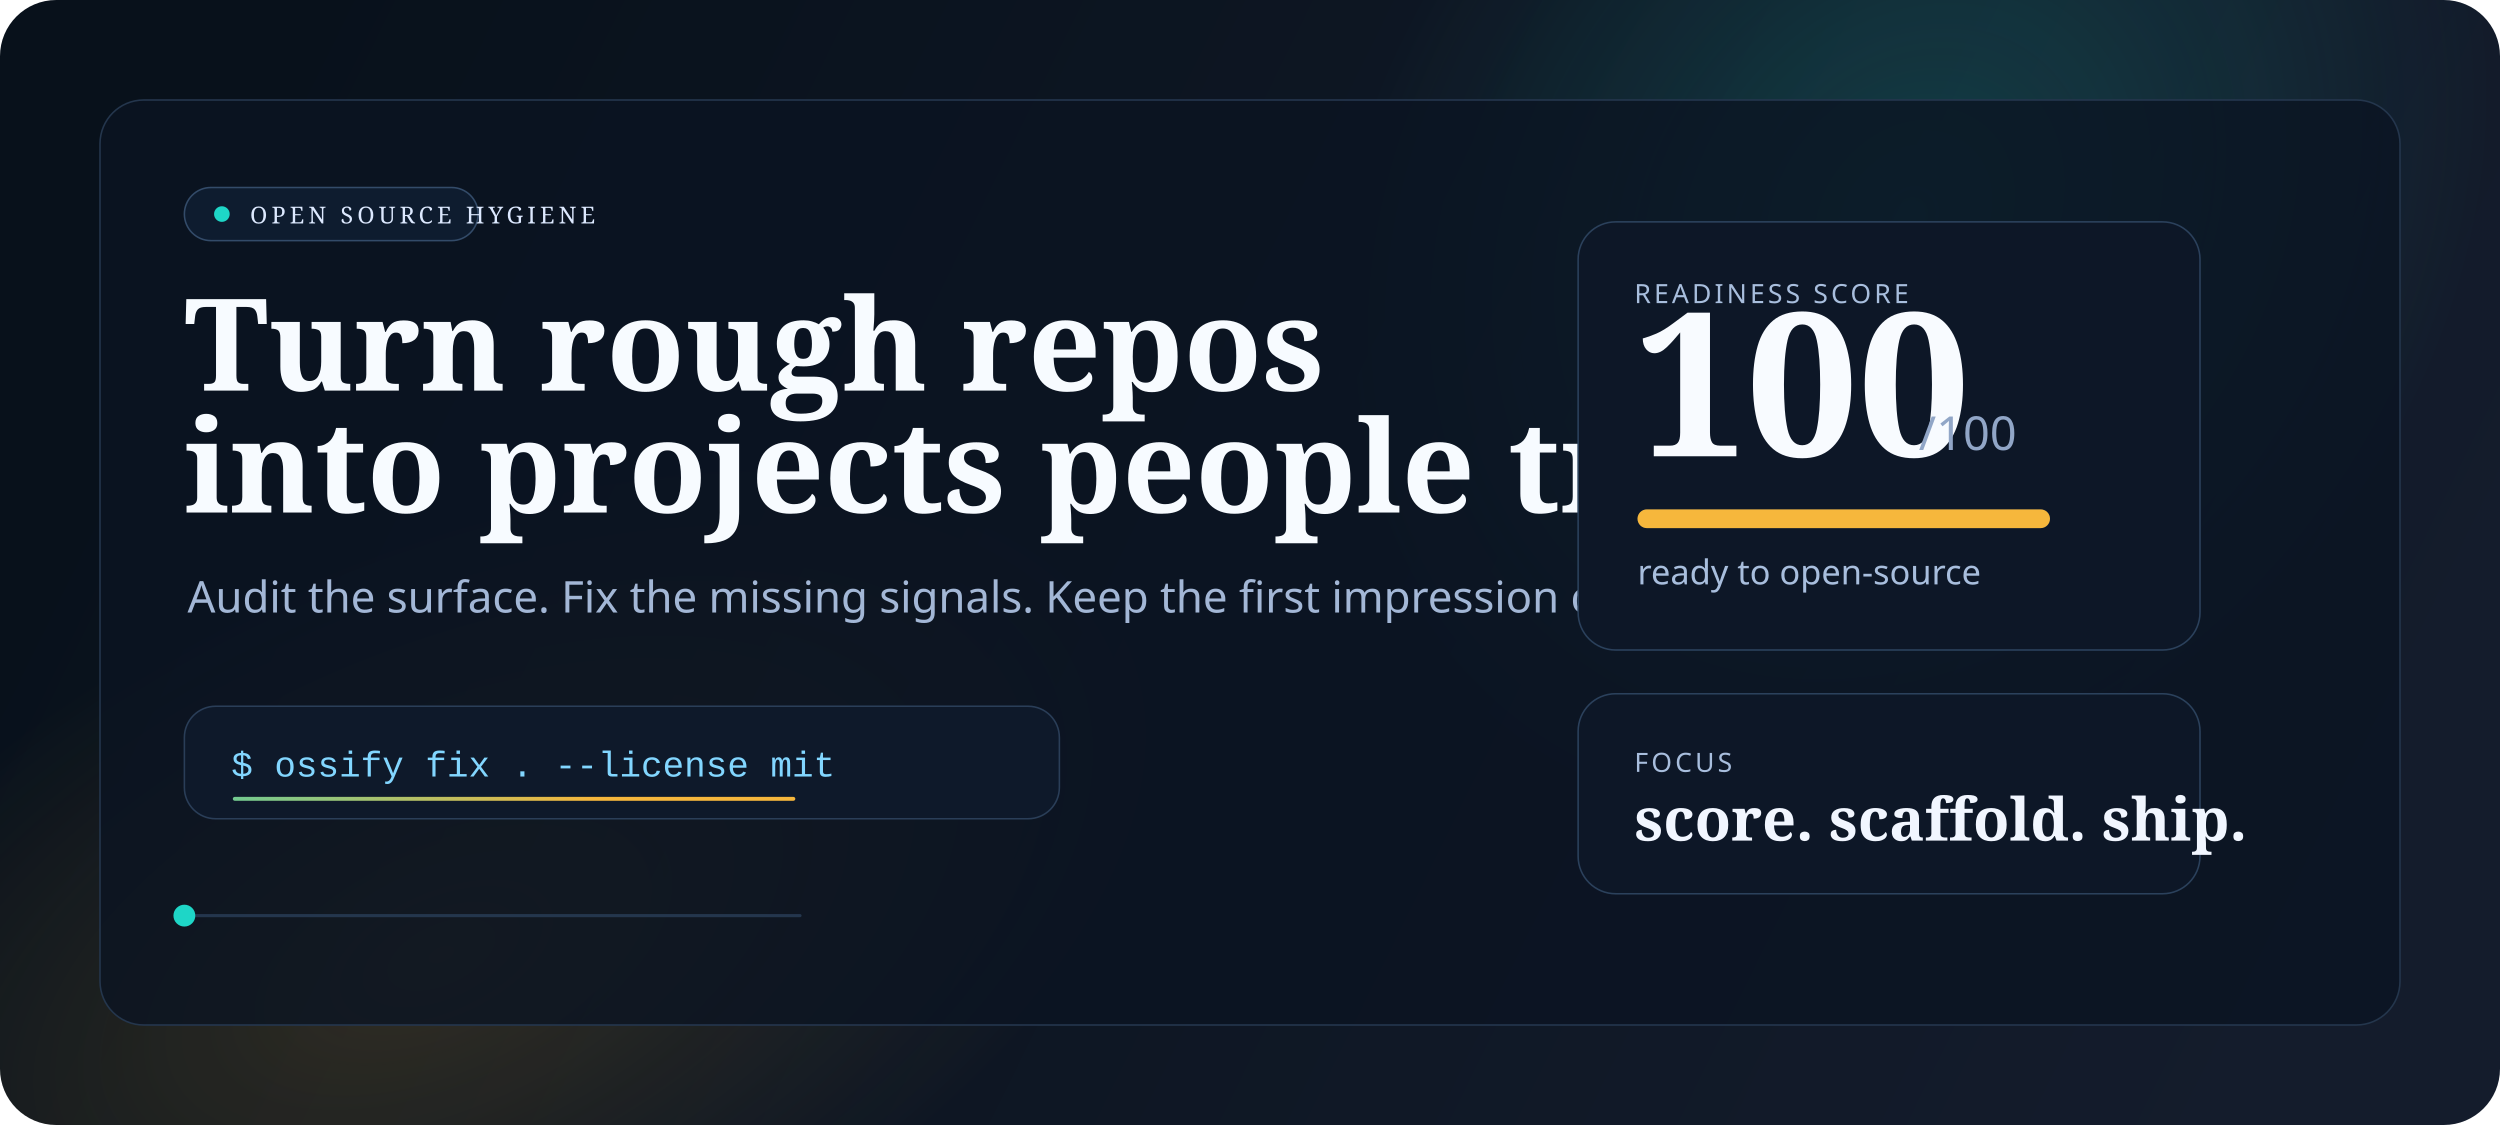
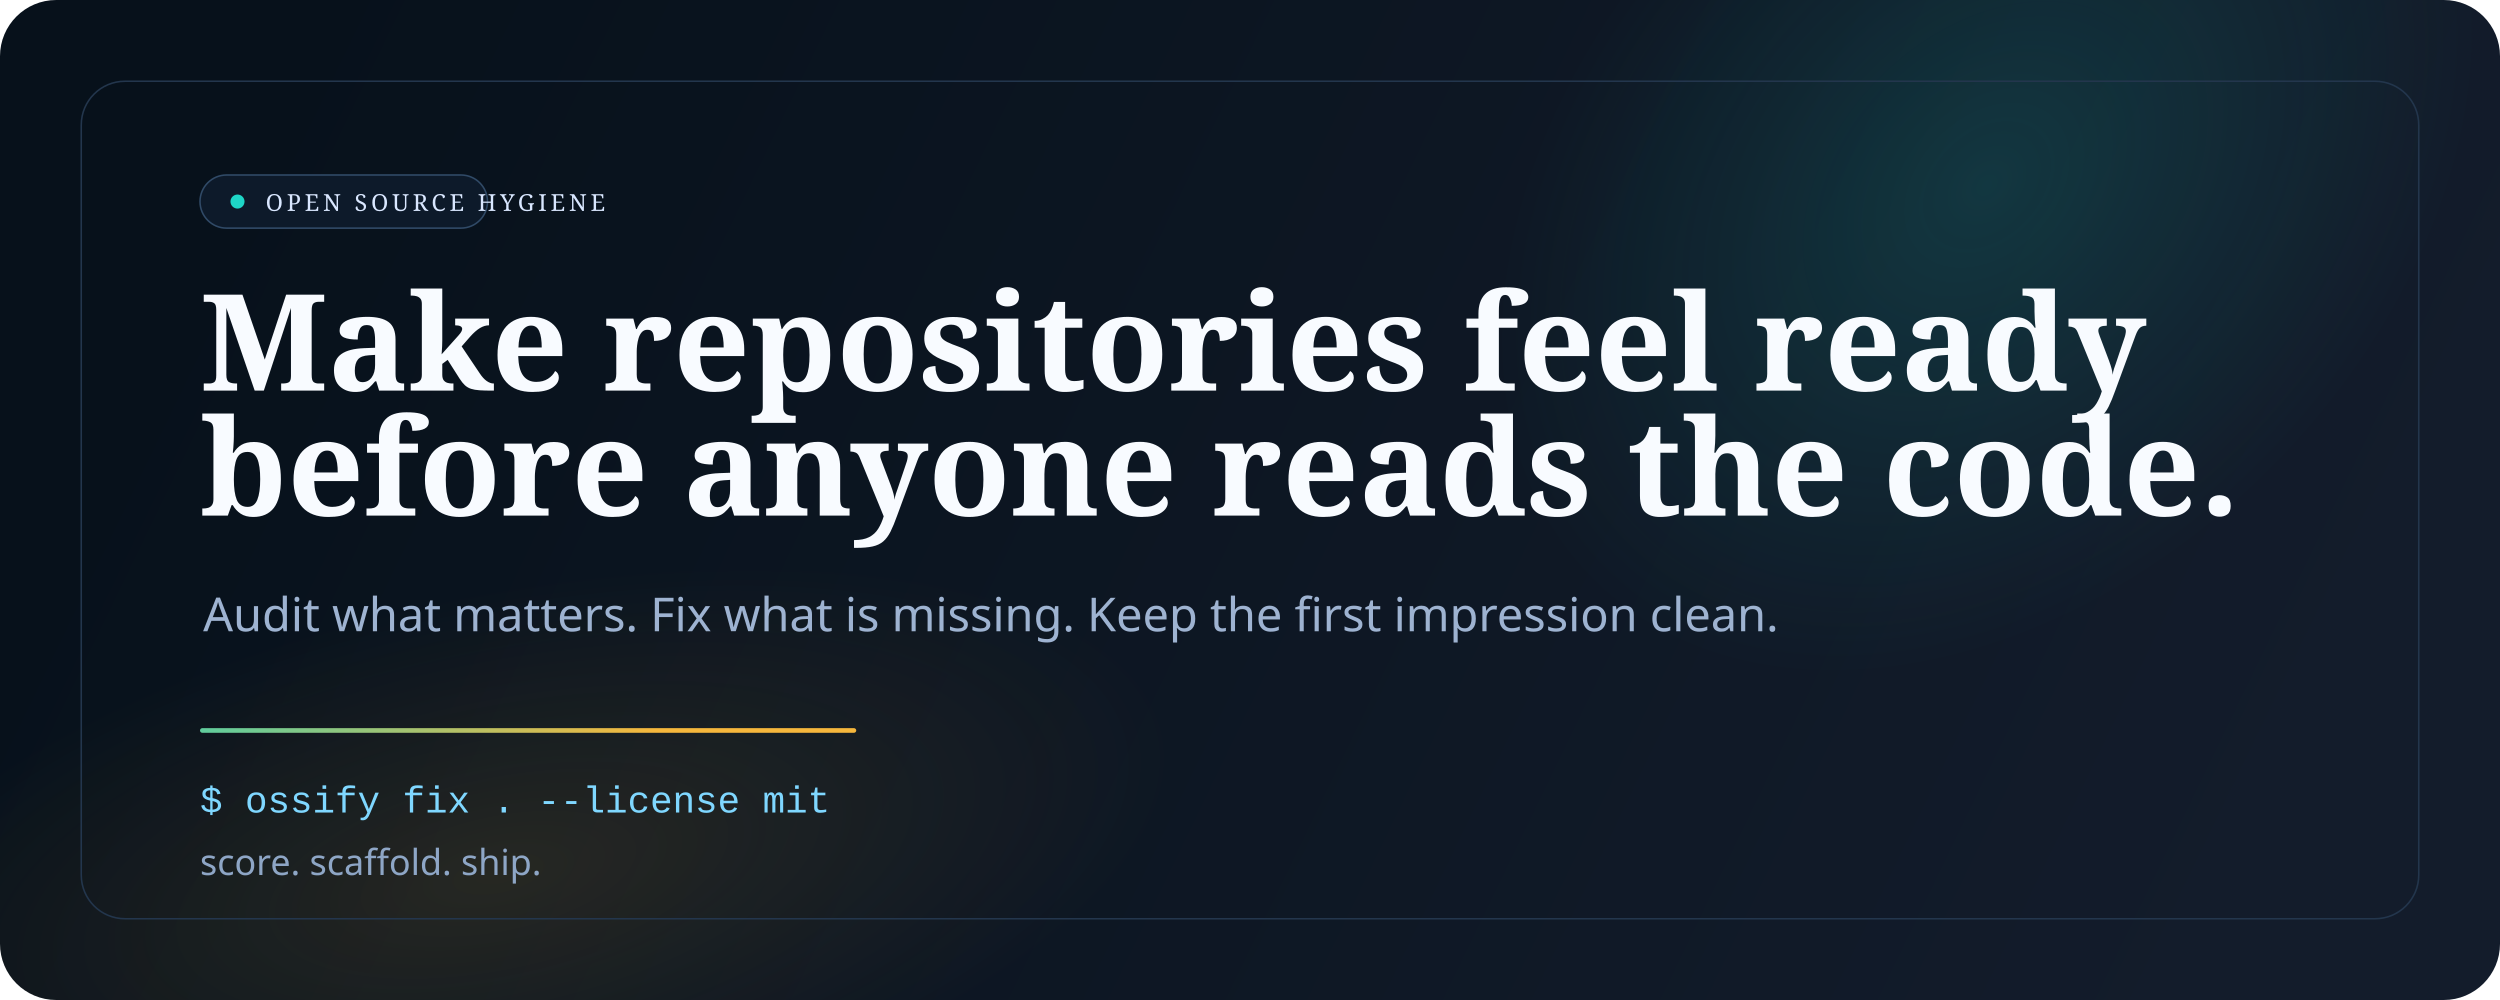
- <svg xmlns="http://www.w3.org/2000/svg" width="1600" height="720" viewBox="0 0 1600 720" fill="none">
+ <svg xmlns="http://www.w3.org/2000/svg" width="1600" height="640" viewBox="0 0 1600 640" fill="none">
  <defs>
-     <linearGradient id="bg" x1="160" y1="40" x2="1460" y2="680" gradientUnits="userSpaceOnUse">
-       <stop stop-color="#08111B" />
-       <stop offset="1" stop-color="#141C2C" />
+     <linearGradient id="bg" x1="180" y1="20" x2="1420" y2="620" gradientUnits="userSpaceOnUse">
+       <stop stop-color="#07111B" />
+       <stop offset="1" stop-color="#131C2B" />
    </linearGradient>
-     <radialGradient id="glowA" cx="0" cy="0" r="1" gradientUnits="userSpaceOnUse" gradientTransform="translate(1220 140) rotate(128) scale(420 340)">
-       <stop stop-color="#1ED6C7" stop-opacity="0.22" />
+     <radialGradient id="glowA" cx="0" cy="0" r="1" gradientUnits="userSpaceOnUse" gradientTransform="translate(1270 120) rotate(135) scale(360 260)">
+       <stop stop-color="#1ED6C7" stop-opacity="0.16" />
      <stop offset="1" stop-color="#1ED6C7" stop-opacity="0" />
    </radialGradient>
-     <radialGradient id="glowB" cx="0" cy="0" r="1" gradientUnits="userSpaceOnUse" gradientTransform="translate(280 610) rotate(-24) scale(500 260)">
-       <stop stop-color="#F6B73C" stop-opacity="0.18" />
+     <radialGradient id="glowB" cx="0" cy="0" r="1" gradientUnits="userSpaceOnUse" gradientTransform="translate(320 560) rotate(-12) scale(440 180)">
+       <stop stop-color="#F6B73C" stop-opacity="0.12" />
      <stop offset="1" stop-color="#F6B73C" stop-opacity="0" />
    </radialGradient>
-     <linearGradient id="line" x1="0" y1="0" x2="380" y2="0" gradientUnits="userSpaceOnUse">
+     <linearGradient id="accent" x1="0" y1="0" x2="420" y2="0" gradientUnits="userSpaceOnUse">
      <stop stop-color="#1ED6C7" />
      <stop offset="1" stop-color="#F6B73C" />
    </linearGradient>
  </defs>
-   <rect width="1600" height="720" rx="36" fill="url(#bg)" />
-   <rect width="1600" height="720" rx="36" fill="url(#glowA)" opacity="0.92" />
-   <rect width="1600" height="720" rx="36" fill="url(#glowB)" opacity="0.88" />
-   <rect x="64" y="64" width="1472" height="592" rx="28" fill="#0B1422" fill-opacity="0.78" stroke="#24364D" />
-   <rect x="118" y="120" width="188" height="34" rx="17" fill="#0E1C2F" stroke="#334B69" />
-   <circle cx="142" cy="137" r="5" fill="#1ED6C7" />
-   <text x="160" y="143" fill="#DDE9FF" font-family="Georgia, serif" font-size="15" letter-spacing="2.6">OPEN SOURCE HYGIENE</text>
-   <text x="118" y="250" fill="#F7FBFF" font-family="Georgia, serif" font-size="82" font-weight="700">Turn rough repos</text>
-   <text x="118" y="328" fill="#F7FBFF" font-family="Georgia, serif" font-size="82" font-weight="700">into projects people trust.</text>
-   <text x="120" y="392" fill="#A3B7D6" font-family="'Trebuchet MS', Verdana, sans-serif" font-size="28">
-     Audit the surface. Fix the missing signals. Keep the first impression clean.
+   <rect width="1600" height="640" rx="36" fill="url(#bg)" />
+   <rect width="1600" height="640" rx="36" fill="url(#glowA)" />
+   <rect width="1600" height="640" rx="36" fill="url(#glowB)" />
+   <rect x="52" y="52" width="1496" height="536" rx="28" stroke="#23364D" />
+   <rect x="128" y="112" width="184" height="34" rx="17" fill="#0D1A2A" stroke="#304A67" />
+   <circle cx="152" cy="129" r="4.5" fill="#1ED6C7" />
+   <text x="170" y="135" fill="#D9E7FF" font-family="Georgia, serif" font-size="15" letter-spacing="2.4">OPEN SOURCE HYGIENE</text>
+   <text x="128" y="250" fill="#F8FBFF" font-family="Georgia, serif" font-size="86" font-weight="700">Make repositories feel ready</text>
+   <text x="128" y="330" fill="#F8FBFF" font-family="Georgia, serif" font-size="86" font-weight="700">before anyone reads the code.</text>
+   <text x="130" y="404" fill="#9EB3D1" font-family="'Trebuchet MS', Verdana, sans-serif" font-size="30">
+     Audit what matters. Fix what is missing. Keep the first impression clean.
  </text>
-   <rect x="118" y="452" width="560" height="72" rx="20" fill="#0E192A" stroke="#2A3E58" />
-   <text x="148" y="497" fill="#82D6FF" font-family="'Courier New', monospace" font-size="23">$ ossify fix . --license mit</text>
-   <rect x="149" y="510" width="360" height="2.5" rx="1.25" fill="url(#line)" />
-   <rect x="1010" y="142" width="398" height="274" rx="24" fill="#0D1727" stroke="#2B415C" />
-   <text x="1046" y="194" fill="#A8BEDD" font-family="'Trebuchet MS', Verdana, sans-serif" font-size="17" letter-spacing="2">READINESS SCORE</text>
-   <text x="1046" y="292" fill="#F8FBFF" font-family="Georgia, serif" font-size="128" font-weight="700">100</text>
-   <text x="1228" y="288" fill="#91A6C7" font-family="'Trebuchet MS', Verdana, sans-serif" font-size="30">/100</text>
-   <rect x="1048" y="326" width="264" height="12" rx="6" fill="#1D2D43" />
-   <rect x="1048" y="326" width="264" height="12" rx="6" fill="url(#line)" />
-   <text x="1048" y="374" fill="#A8BEDD" font-family="'Trebuchet MS', Verdana, sans-serif" font-size="22">ready to open-source</text>
-   <rect x="1010" y="444" width="398" height="128" rx="24" fill="#0D1727" stroke="#2B415C" />
-   <text x="1046" y="494" fill="#A8BEDD" font-family="'Trebuchet MS', Verdana, sans-serif" font-size="17" letter-spacing="2">FOCUS</text>
-   <text x="1046" y="538" fill="#F1F6FF" font-family="Georgia, serif" font-size="38" font-weight="700">score. scaffold. ship.</text>
-   <path d="M118 586H512" stroke="#24364D" stroke-width="2" stroke-linecap="round" />
-   <circle cx="118" cy="586" r="7" fill="#1ED6C7" />
+   <rect x="128" y="466" width="420" height="3" rx="1.5" fill="url(#accent)" />
+   <text x="128" y="520" fill="#7FD7FF" font-family="'Courier New', monospace" font-size="24">$ ossify fix . --license mit</text>
+   <text x="128" y="560" fill="#8EA6C6" font-family="'Trebuchet MS', Verdana, sans-serif" font-size="23">score. scaffold. ship.</text>
</svg>
